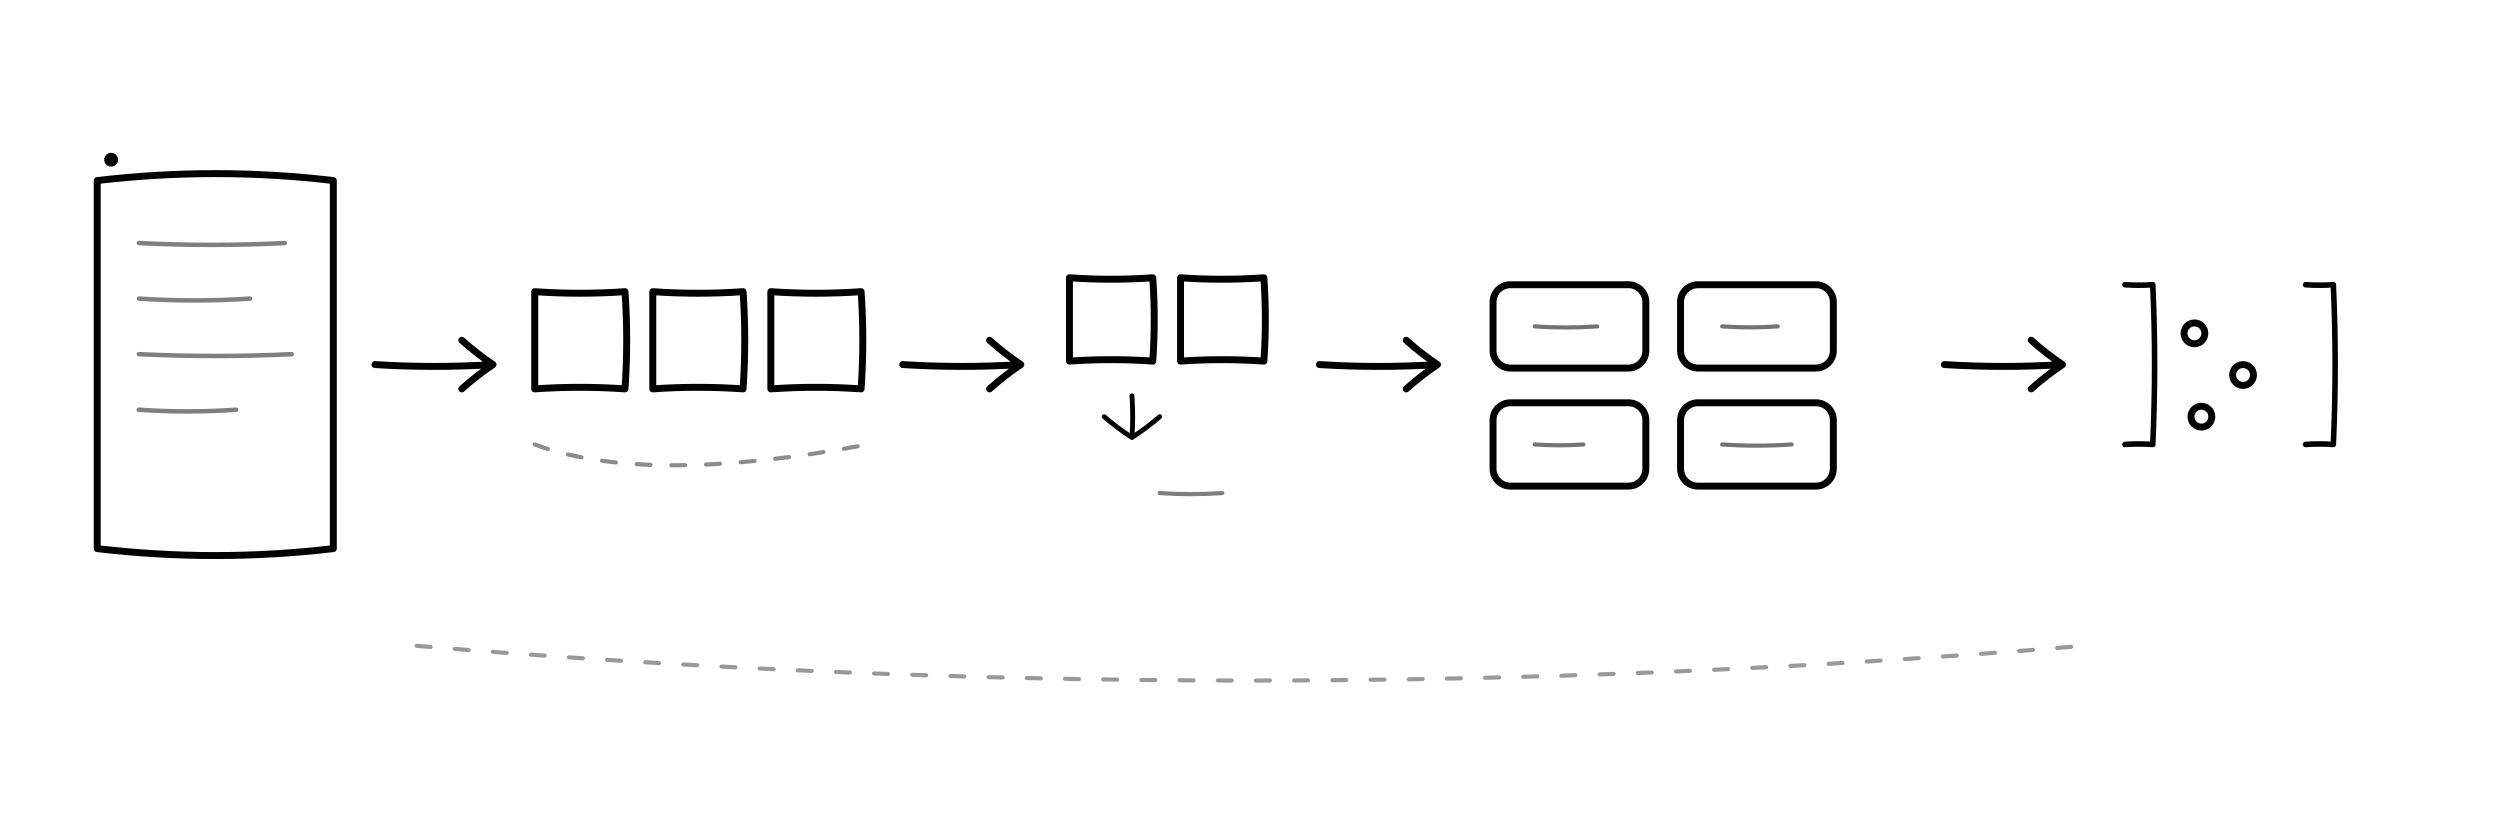
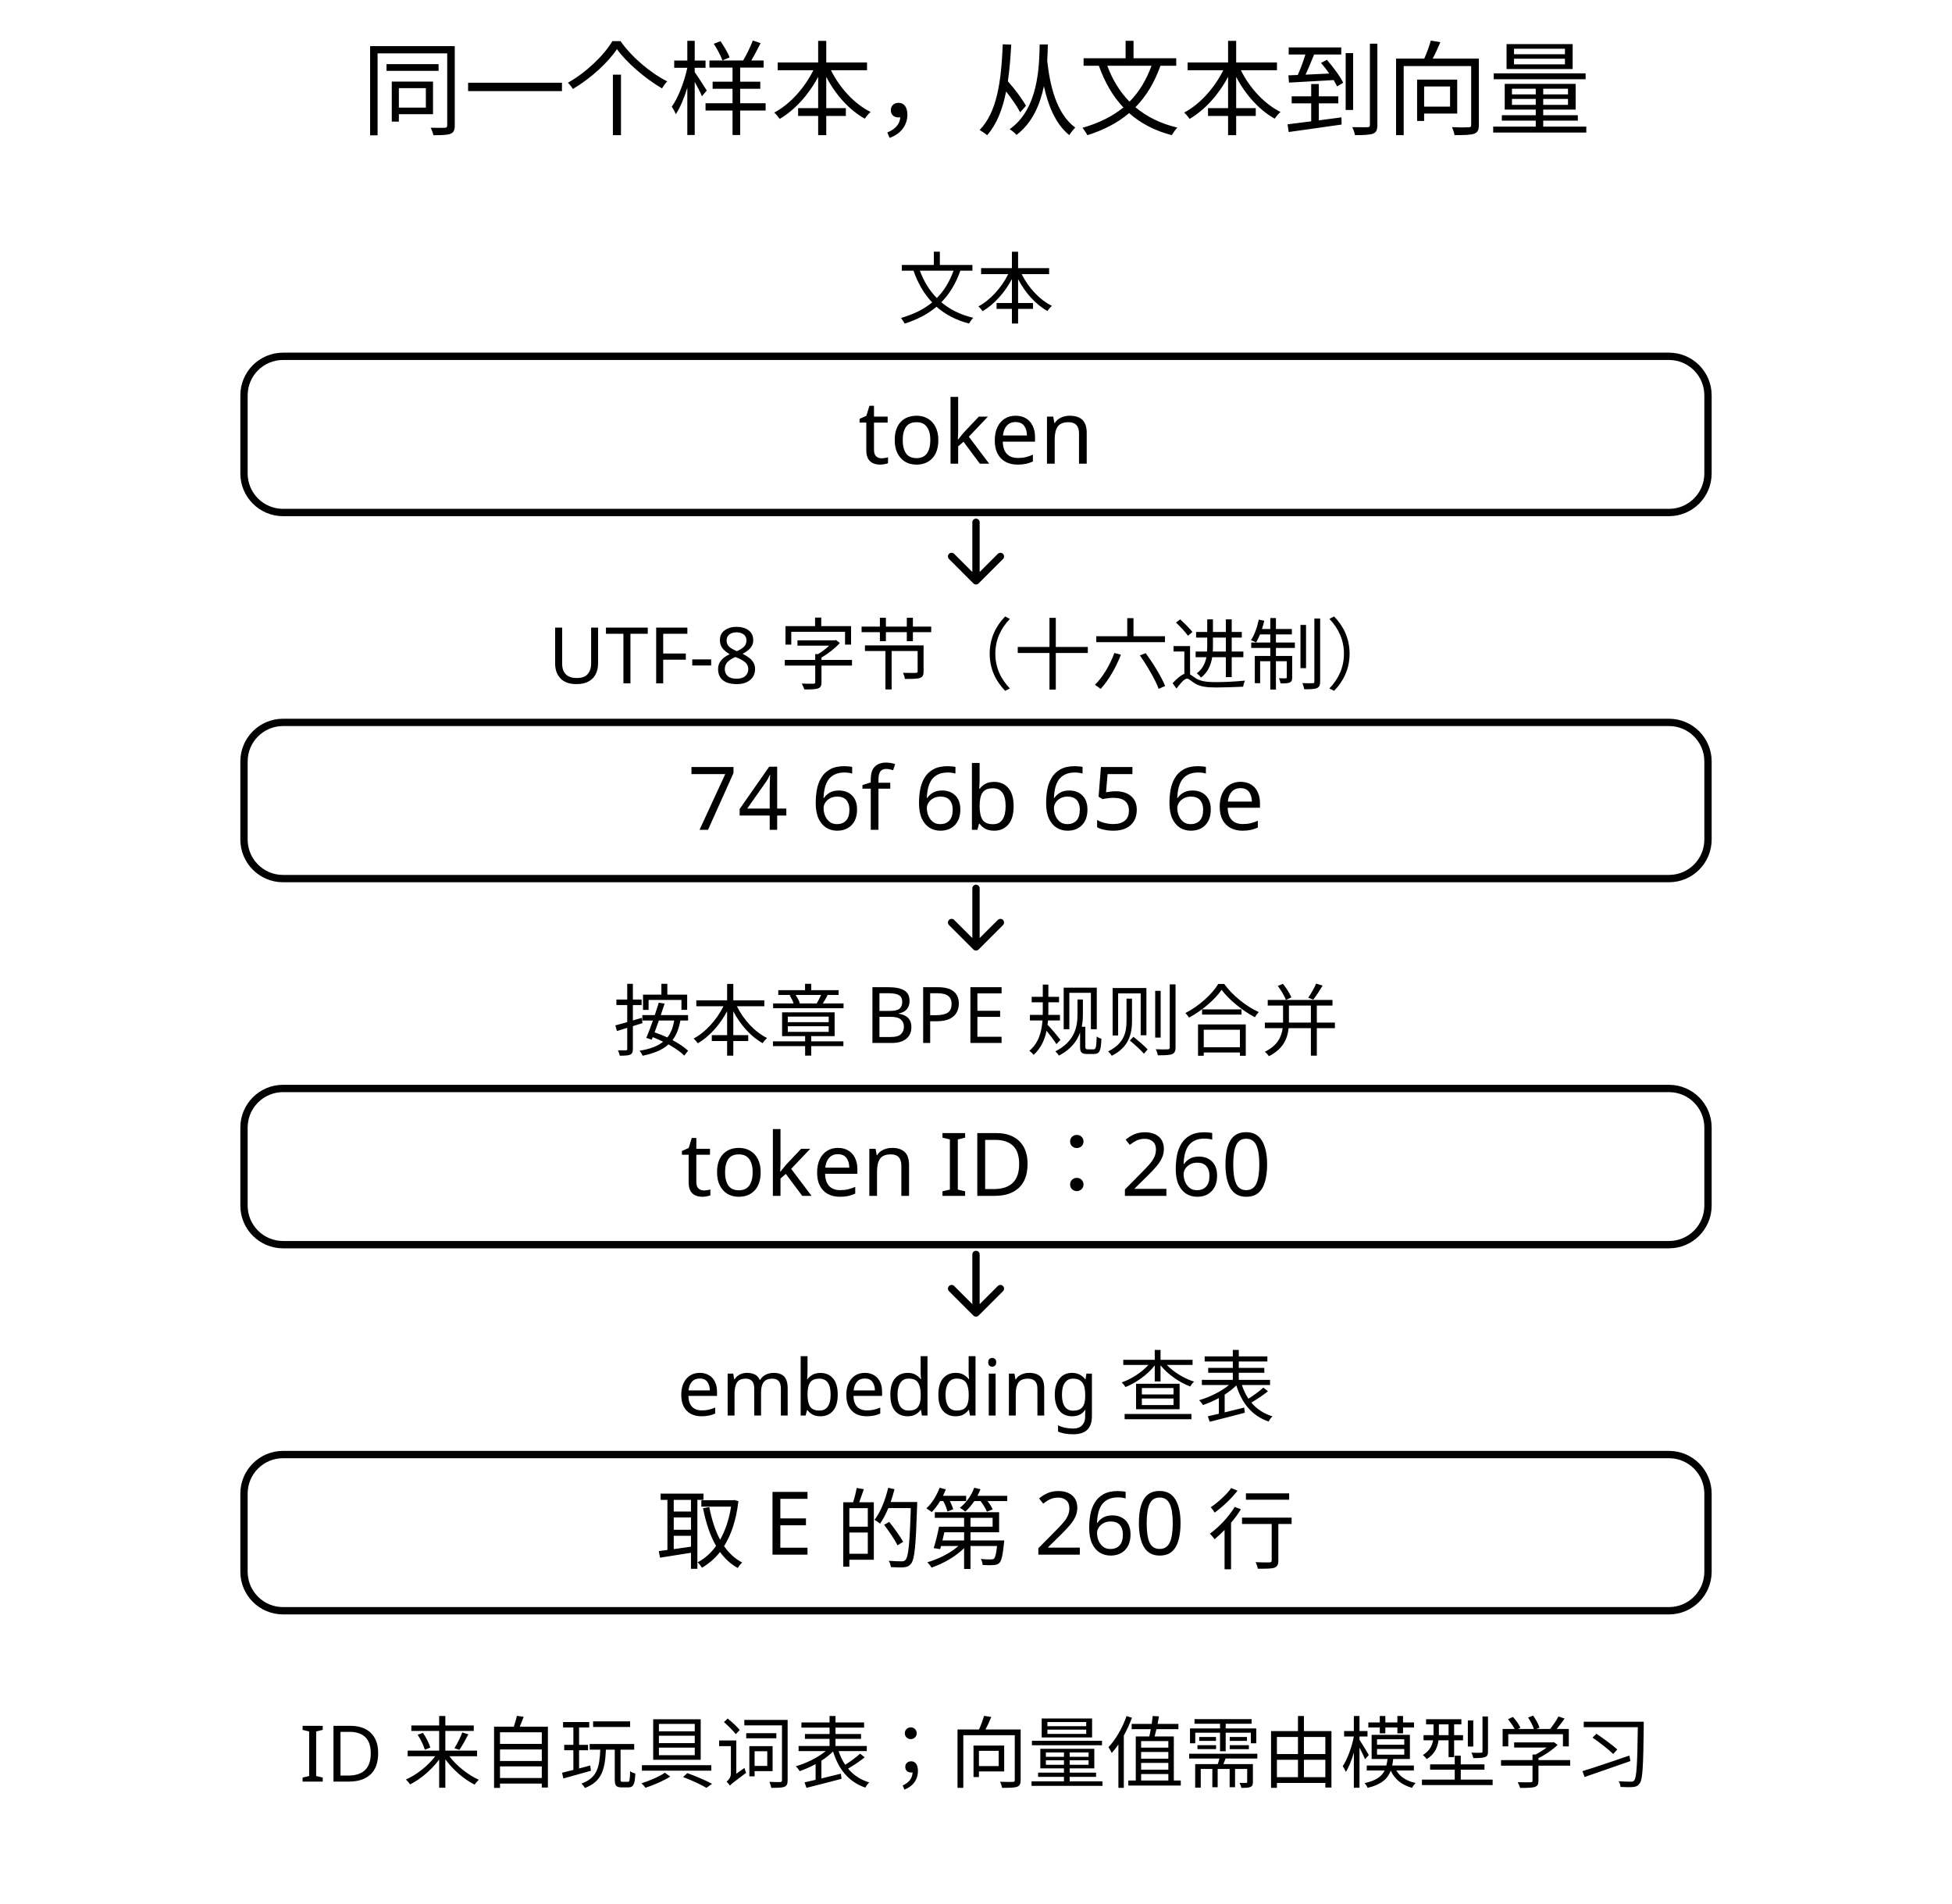
- <svg xmlns="http://www.w3.org/2000/svg" viewBox="0 0 720 240" fill="none" stroke="currentColor" stroke-width="2" stroke-linecap="round" stroke-linejoin="round">
-   <path d="M28 52q34-4 68 0v106q-34 4-68 0z" />
-   <path d="M40 70q21 1.05 42 0M40 86q16 1.05 32 0M40 102q22 1.05 44 0M40 118q14 0.98 28 0" stroke-width="1.3" opacity=".5" />
-   <path d="M108 105q17 1.05 34 0M133 98q4.25 3.81 9 7q-4.75 3.19 -9 7" />
-   <path d="M154 84q13 0.91 26 0q0.98 14 0 28q-13 -0.91 -26 0ZM188 84q13 0.91 26 0q0.98 14 0 28q-13 -0.91 -26 0ZM222 84q13 0.91 26 0q0.98 14 0 28q-13 -0.91 -26 0Z" />
-   <path d="M154 128q32 12 96 0" stroke-width="1.2" stroke-dasharray="4 6" opacity=".45" />
-   <path d="M260 105q17 1.05 34 0M285 98q4.25 3.81 9 7q-4.75 3.19 -9 7" />
-   <path d="M308 80q12 0.84 24 0q0.84 12 0 24q-12 -0.84 -24 0ZM340 80q12 0.84 24 0q0.84 12 0 24q-12 -0.84 -24 0Z" />
-   <path d="M326 114q0.42 6 0 12M318 120q3.79 3.28 8 6q4.21 -2.72 8 -6" stroke-width="1.4" />
-   <path d="M334 142q9 0.63 18 0" stroke-width="1.2" opacity=".5" />
-   <path d="M380 105q17 1.05 34 0M405 98q4.25 3.81 9 7q-4.75 3.19 -9 7" />
-   <rect x="430" y="82" width="44" height="24" rx="5" />
-   <rect x="484" y="82" width="44" height="24" rx="5" />
-   <rect x="430" y="116" width="44" height="24" rx="5" />
-   <rect x="484" y="116" width="44" height="24" rx="5" />
-   <path d="M442 94q9 0.63 18 0M496 94q8 0.56 16 0M442 128q7 0.49 14 0M496 128q10 0.7 20 0" stroke-width="1.2" opacity=".55" />
-   <path d="M560 105q17 1.05 34 0M585 98q4.25 3.81 9 7q-4.75 3.19 -9 7" />
-   <path d="M612 82q4 0.28 8 0q1.05 23 0 46q-4 -0.28 -8 0M664 82q4 0.28 8 0q1.05 23 0 46q-4 -0.28 -8 0" stroke-width="1.6" />
-   <circle cx="632" cy="96" r="3" />
-   <circle cx="646" cy="108" r="3" />
-   <circle cx="634" cy="120" r="3" />
-   <path d="M120 186q240 20 480 0" stroke-width="1.2" stroke-dasharray="4 7" opacity=".4" />
-   <circle cx="32" cy="46" r="2" fill="currentColor" stroke="none" />
+ <svg xmlns="http://www.w3.org/2000/svg" viewBox="0 0 400 390" role="img" aria-label="文本、字节、token ID 与 embedding" class="llm-explainer" fill="none" stroke="currentColor" stroke-width="1.5" stroke-linecap="round" stroke-linejoin="round" font-family="sans-serif">
+   <text x="200" y="26" text-anchor="middle" font-size="21" fill="currentColor" stroke="none">同一个样本，从文本到向量</text>
+   <text x="200" y="65" text-anchor="middle" font-size="16" fill="currentColor" stroke="none">文本</text>
+   <rect x="50" y="73" width="300" height="32" rx="8" />
+   <text x="200.0" y="95.0" text-anchor="middle" font-size="18" fill="currentColor" stroke="none">token</text>
+   <path d="M200 107v12m-5 -5 5 5 5 -5" />
+   <text x="200" y="140" text-anchor="middle" font-size="16" fill="currentColor" stroke="none">UTF-8 字节（十六进制）</text>
+   <rect x="50" y="148" width="300" height="32" rx="8" />
+   <text x="200.0" y="170.0" text-anchor="middle" font-size="18" fill="currentColor" stroke="none">74 6f 6b 65 6e</text>
+   <path d="M200 182v12m-5 -5 5 5 5 -5" />
+   <text x="200" y="215" text-anchor="middle" font-size="16" fill="currentColor" stroke="none">按本章 BPE 规则合并</text>
+   <rect x="50" y="223" width="300" height="32" rx="8" />
+   <text x="200.0" y="245.0" text-anchor="middle" font-size="18" fill="currentColor" stroke="none">token ID：260</text>
+   <path d="M200 257v12m-5 -5 5 5 5 -5" />
+   <text x="200" y="290" text-anchor="middle" font-size="16" fill="currentColor" stroke="none">embedding 查表</text>
+   <rect x="50" y="298" width="300" height="32" rx="8" />
+   <text x="200.0" y="320.0" text-anchor="middle" font-size="18" fill="currentColor" stroke="none">取 E 的第 260 行</text>
+   <text x="200" y="365" text-anchor="middle" font-size="16" fill="currentColor" stroke="none">ID 来自玩具词表；向量值需由模型学习</text>
</svg>
